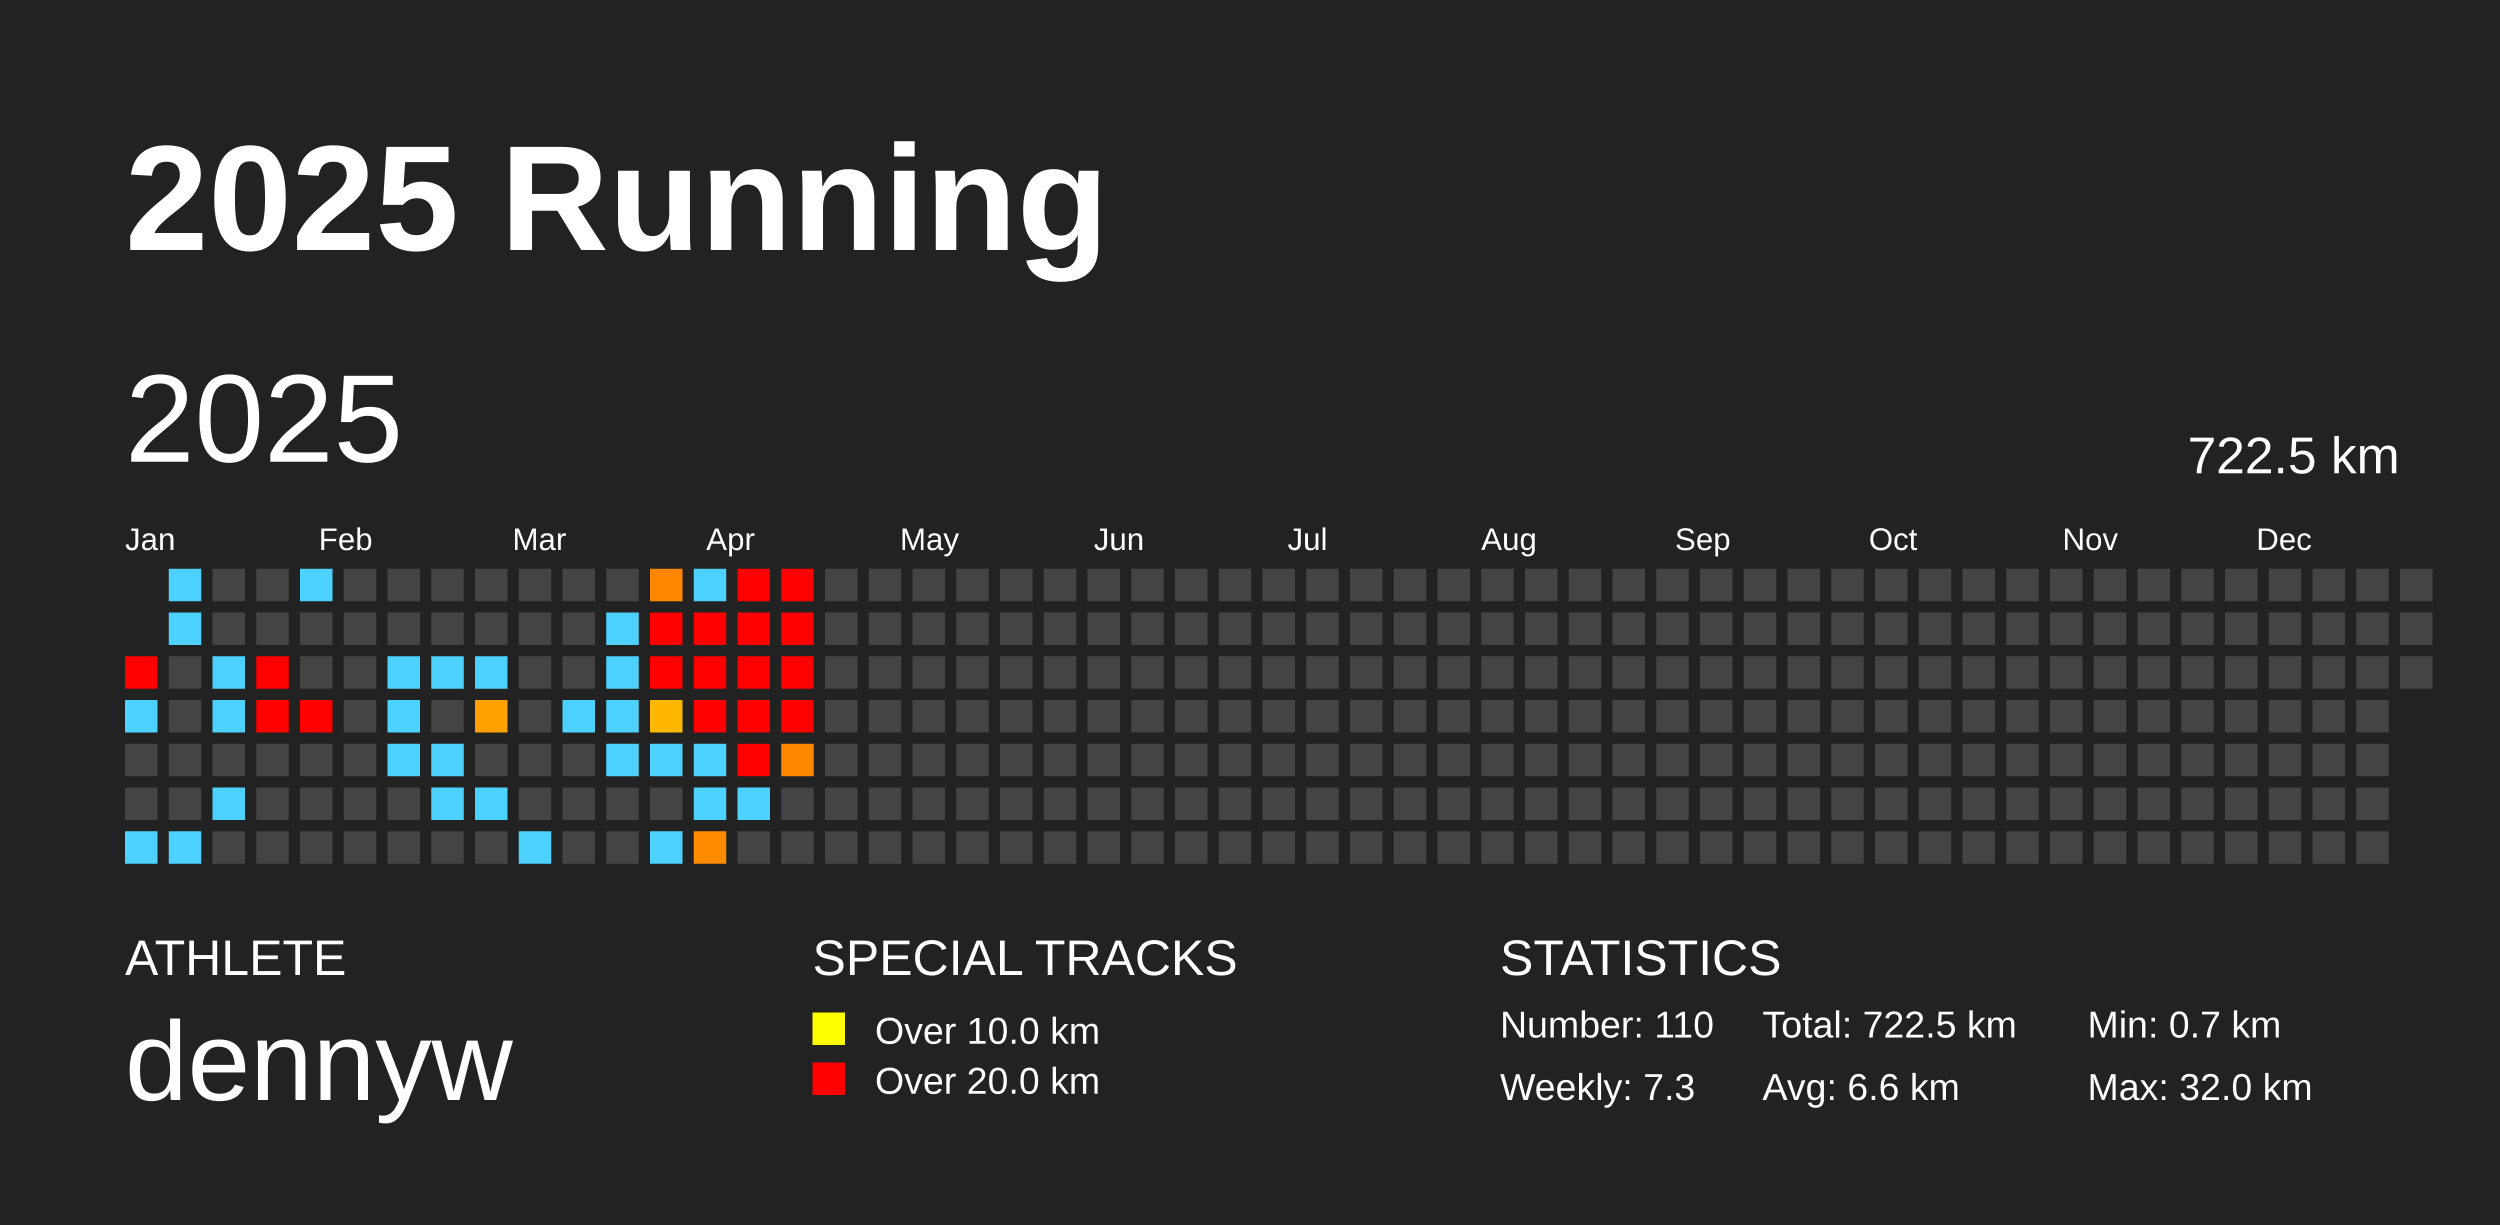
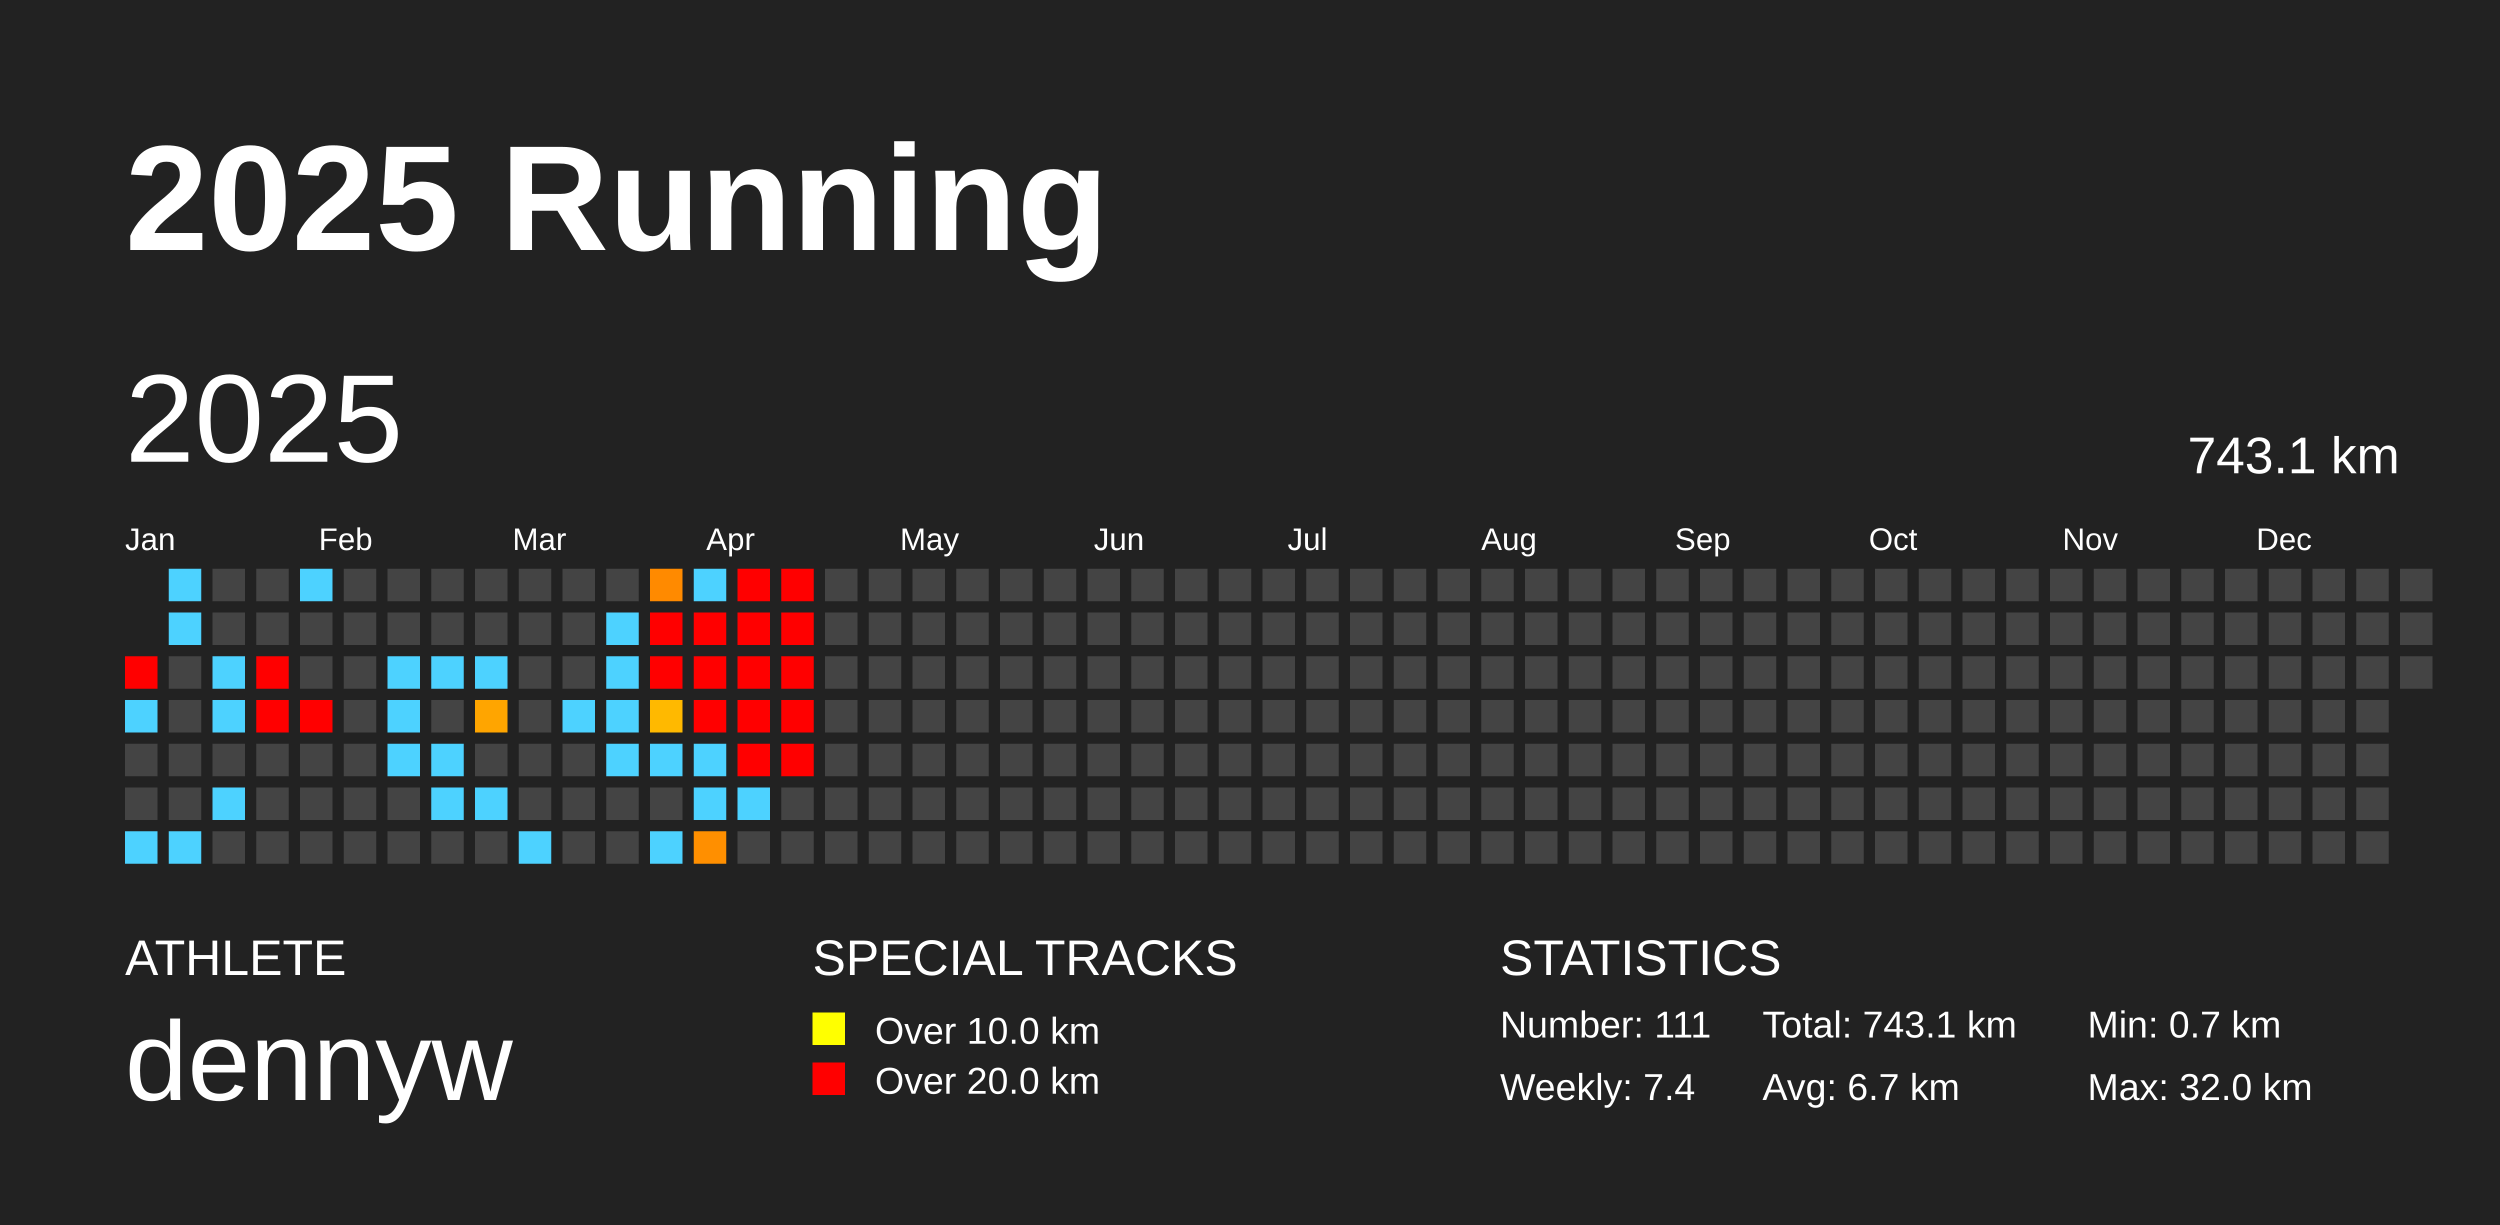
<svg xmlns="http://www.w3.org/2000/svg" baseProfile="full" height="98mm" version="1.1" viewBox="0,0,200,98" width="200mm">
  <defs />
  <rect fill="#222222" height="98" width="200" x="0" y="0" />
  <text fill="#FFFFFF" style="font-size:12px; font-family:Arial; font-weight:bold;" x="10" y="20">2025 Running</text>
  <text fill="#FFFFFF" style="font-size:4px; font-family:Arial" x="10" y="78">ATHLETE</text>
  <text fill="#FFFFFF" style="font-size:9px; font-family:Arial" x="10" y="88">dennyw</text>
  <text fill="#FFFFFF" style="font-size:4px; font-family:Arial" x="65" y="78">SPECIAL TRACKS</text>
  <rect fill="yellow" height="2.6" width="2.6" x="65" y="81" />
  <text fill="#FFFFFF" style="font-size:3px; font-family:Arial" x="70" y="83.5">Over 10.0 km</text>
  <rect fill="red" height="2.6" width="2.6" x="65" y="85" />
  <text fill="#FFFFFF" style="font-size:3px; font-family:Arial" x="70" y="87.5">Over 20.0 km</text>
  <text fill="#FFFFFF" style="font-size:4px; font-family:Arial" x="120" y="78">STATISTICS</text>
-   <text fill="#FFFFFF" style="font-size:3px; font-family:Arial" x="120" y="83">Number: 110</text>
-   <text fill="#FFFFFF" style="font-size:3px; font-family:Arial" x="120" y="88">Weekly: 7.3</text>
-   <text fill="#FFFFFF" style="font-size:3px; font-family:Arial" x="141" y="83">Total: 722.5 km</text>
-   <text fill="#FFFFFF" style="font-size:3px; font-family:Arial" x="141" y="88">Avg: 6.6 km</text>
+   <text fill="#FFFFFF" style="font-size:3px; font-family:Arial" x="120" y="83">Number: 111</text>
+   <text fill="#FFFFFF" style="font-size:3px; font-family:Arial" x="120" y="88">Weekly: 7.4</text>
+   <text fill="#FFFFFF" style="font-size:3px; font-family:Arial" x="141" y="83">Total: 743.1 km</text>
+   <text fill="#FFFFFF" style="font-size:3px; font-family:Arial" x="141" y="88">Avg: 6.7 km</text>
  <text fill="#FFFFFF" style="font-size:3px; font-family:Arial" x="167" y="83">Min: 0.7 km</text>
  <text fill="#FFFFFF" style="font-size:3px; font-family:Arial" x="167" y="88">Max: 32.0 km</text>
  <text dominant-baseline="hanging" fill="#FFFFFF" style="font-size:10.0px; font-family:Arial;" x="10" y="30">2025</text>
-   <text dominant-baseline="hanging" fill="#FFFFFF" style="font-size:4.125px; font-family:Arial;" x="175" y="35">722.5 km</text>
+   <text dominant-baseline="hanging" fill="#FFFFFF" style="font-size:4.125px; font-family:Arial;" x="175" y="35">743.1 km</text>
  <text fill="#FFFFFF" style="font-size:2.5px; font-family:Arial" x="10.0" y="44">Jan</text>
  <text fill="#FFFFFF" style="font-size:2.5px; font-family:Arial" x="25.5" y="44">Feb</text>
  <text fill="#FFFFFF" style="font-size:2.5px; font-family:Arial" x="41.0" y="44">Mar</text>
  <text fill="#FFFFFF" style="font-size:2.5px; font-family:Arial" x="56.5" y="44">Apr</text>
  <text fill="#FFFFFF" style="font-size:2.5px; font-family:Arial" x="72.0" y="44">May</text>
  <text fill="#FFFFFF" style="font-size:2.5px; font-family:Arial" x="87.5" y="44">Jun</text>
  <text fill="#FFFFFF" style="font-size:2.5px; font-family:Arial" x="103.0" y="44">Jul</text>
  <text fill="#FFFFFF" style="font-size:2.5px; font-family:Arial" x="118.5" y="44">Aug</text>
  <text fill="#FFFFFF" style="font-size:2.5px; font-family:Arial" x="134.0" y="44">Sep</text>
  <text fill="#FFFFFF" style="font-size:2.5px; font-family:Arial" x="149.5" y="44">Oct</text>
  <text fill="#FFFFFF" style="font-size:2.5px; font-family:Arial" x="165.0" y="44">Nov</text>
  <text fill="#FFFFFF" style="font-size:2.5px; font-family:Arial" x="180.5" y="44">Dec</text>
  <rect fill="red" height="2.6" width="2.6" x="10.0" y="52.5" />
  <rect fill="#4dd2ff" height="2.6" width="2.6" x="10.0" y="56.0" />
  <rect fill="#444444" height="2.6" width="2.6" x="10.0" y="59.5" />
  <rect fill="#444444" height="2.6" width="2.6" x="10.0" y="63.0" />
  <rect fill="#4dd2ff" height="2.6" width="2.6" x="10.0" y="66.5" />
  <rect fill="#4dd2ff" height="2.6" width="2.6" x="13.5" y="45.5" />
  <rect fill="#4dd2ff" height="2.6" width="2.6" x="13.5" y="49.0" />
  <rect fill="#444444" height="2.6" width="2.6" x="13.5" y="52.5" />
  <rect fill="#444444" height="2.6" width="2.6" x="13.5" y="56.0" />
  <rect fill="#444444" height="2.6" width="2.6" x="13.5" y="59.5" />
  <rect fill="#444444" height="2.6" width="2.6" x="13.5" y="63.0" />
  <rect fill="#4dd2ff" height="2.6" width="2.6" x="13.5" y="66.5" />
  <rect fill="#444444" height="2.6" width="2.6" x="17.0" y="45.5" />
  <rect fill="#444444" height="2.6" width="2.6" x="17.0" y="49.0" />
  <rect fill="#4dd2ff" height="2.6" width="2.6" x="17.0" y="52.5" />
  <rect fill="#4dd2ff" height="2.6" width="2.6" x="17.0" y="56.0" />
  <rect fill="#444444" height="2.6" width="2.6" x="17.0" y="59.5" />
  <rect fill="#4dd2ff" height="2.6" width="2.6" x="17.0" y="63.0" />
  <rect fill="#444444" height="2.6" width="2.6" x="17.0" y="66.5" />
  <rect fill="#444444" height="2.6" width="2.6" x="20.5" y="45.5" />
  <rect fill="#444444" height="2.6" width="2.6" x="20.5" y="49.0" />
  <rect fill="red" height="2.6" width="2.6" x="20.5" y="52.5" />
  <rect fill="red" height="2.6" width="2.6" x="20.5" y="56.0" />
  <rect fill="#444444" height="2.6" width="2.6" x="20.5" y="59.5" />
  <rect fill="#444444" height="2.6" width="2.6" x="20.5" y="63.0" />
  <rect fill="#444444" height="2.6" width="2.6" x="20.5" y="66.5" />
  <rect fill="#4dd2ff" height="2.6" width="2.6" x="24.0" y="45.5" />
  <rect fill="#444444" height="2.6" width="2.6" x="24.0" y="49.0" />
  <rect fill="#444444" height="2.6" width="2.6" x="24.0" y="52.5" />
  <rect fill="red" height="2.6" width="2.6" x="24.0" y="56.0" />
  <rect fill="#444444" height="2.6" width="2.6" x="24.0" y="59.5" />
  <rect fill="#444444" height="2.6" width="2.6" x="24.0" y="63.0" />
  <rect fill="#444444" height="2.6" width="2.6" x="24.0" y="66.5" />
  <rect fill="#444444" height="2.6" width="2.6" x="27.5" y="45.5" />
  <rect fill="#444444" height="2.6" width="2.6" x="27.5" y="49.0" />
  <rect fill="#444444" height="2.6" width="2.6" x="27.5" y="52.5" />
  <rect fill="#444444" height="2.6" width="2.6" x="27.5" y="56.0" />
  <rect fill="#444444" height="2.6" width="2.6" x="27.5" y="59.5" />
  <rect fill="#444444" height="2.6" width="2.6" x="27.5" y="63.0" />
  <rect fill="#444444" height="2.6" width="2.6" x="27.5" y="66.5" />
  <rect fill="#444444" height="2.6" width="2.6" x="31.0" y="45.5" />
  <rect fill="#444444" height="2.6" width="2.6" x="31.0" y="49.0" />
  <rect fill="#4dd2ff" height="2.6" width="2.6" x="31.0" y="52.5" />
  <rect fill="#4dd2ff" height="2.6" width="2.6" x="31.0" y="56.0" />
  <rect fill="#4dd2ff" height="2.6" width="2.6" x="31.0" y="59.5" />
  <rect fill="#444444" height="2.6" width="2.6" x="31.0" y="63.0" />
  <rect fill="#444444" height="2.6" width="2.6" x="31.0" y="66.5" />
  <rect fill="#444444" height="2.6" width="2.6" x="34.5" y="45.5" />
  <rect fill="#444444" height="2.6" width="2.6" x="34.5" y="49.0" />
  <rect fill="#4dd2ff" height="2.6" width="2.6" x="34.5" y="52.5" />
  <rect fill="#444444" height="2.6" width="2.6" x="34.5" y="56.0" />
  <rect fill="#4dd2ff" height="2.6" width="2.6" x="34.5" y="59.5" />
  <rect fill="#4dd2ff" height="2.6" width="2.6" x="34.5" y="63.0" />
  <rect fill="#444444" height="2.6" width="2.6" x="34.5" y="66.5" />
  <rect fill="#444444" height="2.6" width="2.6" x="38.0" y="45.5" />
  <rect fill="#444444" height="2.6" width="2.6" x="38.0" y="49.0" />
  <rect fill="#4dd2ff" height="2.6" width="2.6" x="38.0" y="52.5" />
-   <rect fill="#ffa200" height="2.6" width="2.6" x="38.0" y="56.0" />
+   <rect fill="#ffa500" height="2.6" width="2.6" x="38.0" y="56.0" />
  <rect fill="#444444" height="2.6" width="2.6" x="38.0" y="59.5" />
  <rect fill="#4dd2ff" height="2.6" width="2.6" x="38.0" y="63.0" />
  <rect fill="#444444" height="2.6" width="2.6" x="38.0" y="66.5" />
  <rect fill="#444444" height="2.6" width="2.6" x="41.5" y="45.5" />
  <rect fill="#444444" height="2.6" width="2.6" x="41.5" y="49.0" />
  <rect fill="#444444" height="2.6" width="2.6" x="41.5" y="52.5" />
  <rect fill="#444444" height="2.6" width="2.6" x="41.5" y="56.0" />
  <rect fill="#444444" height="2.6" width="2.6" x="41.5" y="59.5" />
  <rect fill="#444444" height="2.6" width="2.6" x="41.5" y="63.0" />
  <rect fill="#4dd2ff" height="2.6" width="2.6" x="41.5" y="66.5" />
  <rect fill="#444444" height="2.6" width="2.6" x="45.0" y="45.5" />
  <rect fill="#444444" height="2.6" width="2.6" x="45.0" y="49.0" />
  <rect fill="#444444" height="2.6" width="2.6" x="45.0" y="52.5" />
  <rect fill="#4dd2ff" height="2.6" width="2.6" x="45.0" y="56.0" />
  <rect fill="#444444" height="2.6" width="2.6" x="45.0" y="59.5" />
  <rect fill="#444444" height="2.6" width="2.6" x="45.0" y="63.0" />
  <rect fill="#444444" height="2.6" width="2.6" x="45.0" y="66.5" />
  <rect fill="#444444" height="2.6" width="2.6" x="48.5" y="45.5" />
  <rect fill="#4dd2ff" height="2.6" width="2.6" x="48.5" y="49.0" />
  <rect fill="#4dd2ff" height="2.6" width="2.6" x="48.5" y="52.5" />
  <rect fill="#4dd2ff" height="2.6" width="2.6" x="48.5" y="56.0" />
  <rect fill="#4dd2ff" height="2.6" width="2.6" x="48.5" y="59.5" />
  <rect fill="#444444" height="2.6" width="2.6" x="48.5" y="63.0" />
  <rect fill="#444444" height="2.6" width="2.6" x="48.5" y="66.5" />
-   <rect fill="#ff8700" height="2.6" width="2.6" x="52.0" y="45.5" />
+   <rect fill="#ff8a00" height="2.6" width="2.6" x="52.0" y="45.5" />
  <rect fill="red" height="2.6" width="2.6" x="52.0" y="49.0" />
  <rect fill="red" height="2.6" width="2.6" x="52.0" y="52.5" />
-   <rect fill="#ffb700" height="2.6" width="2.6" x="52.0" y="56.0" />
+   <rect fill="#ffb900" height="2.6" width="2.6" x="52.0" y="56.0" />
  <rect fill="#4dd2ff" height="2.6" width="2.6" x="52.0" y="59.5" />
  <rect fill="#444444" height="2.6" width="2.6" x="52.0" y="63.0" />
  <rect fill="#4dd2ff" height="2.6" width="2.6" x="52.0" y="66.5" />
  <rect fill="#4dd2ff" height="2.6" width="2.6" x="55.5" y="45.5" />
  <rect fill="red" height="2.6" width="2.6" x="55.5" y="49.0" />
  <rect fill="red" height="2.6" width="2.6" x="55.5" y="52.5" />
  <rect fill="red" height="2.6" width="2.6" x="55.5" y="56.0" />
  <rect fill="#4dd2ff" height="2.6" width="2.6" x="55.5" y="59.5" />
  <rect fill="#4dd2ff" height="2.6" width="2.6" x="55.5" y="63.0" />
-   <rect fill="#ff8c00" height="2.6" width="2.6" x="55.5" y="66.5" />
+   <rect fill="#ff8f00" height="2.6" width="2.6" x="55.5" y="66.5" />
  <rect fill="red" height="2.6" width="2.6" x="59.0" y="45.5" />
  <rect fill="red" height="2.6" width="2.6" x="59.0" y="49.0" />
  <rect fill="red" height="2.6" width="2.6" x="59.0" y="52.5" />
  <rect fill="red" height="2.6" width="2.6" x="59.0" y="56.0" />
  <rect fill="red" height="2.6" width="2.6" x="59.0" y="59.5" />
  <rect fill="#4dd2ff" height="2.6" width="2.6" x="59.0" y="63.0" />
  <rect fill="#444444" height="2.6" width="2.6" x="59.0" y="66.5" />
  <rect fill="red" height="2.6" width="2.6" x="62.5" y="45.5" />
  <rect fill="red" height="2.6" width="2.6" x="62.5" y="49.0" />
  <rect fill="red" height="2.6" width="2.6" x="62.5" y="52.5" />
  <rect fill="red" height="2.6" width="2.6" x="62.5" y="56.0" />
-   <rect fill="#ff8800" height="2.6" width="2.6" x="62.5" y="59.5" />
+   <rect fill="red" height="2.6" width="2.6" x="62.5" y="59.5" />
  <rect fill="#444444" height="2.6" width="2.6" x="62.5" y="63.0" />
  <rect fill="#444444" height="2.6" width="2.6" x="62.5" y="66.5" />
  <rect fill="#444444" height="2.6" width="2.6" x="66.0" y="45.5" />
  <rect fill="#444444" height="2.6" width="2.6" x="66.0" y="49.0" />
  <rect fill="#444444" height="2.6" width="2.6" x="66.0" y="52.5" />
  <rect fill="#444444" height="2.6" width="2.6" x="66.0" y="56.0" />
  <rect fill="#444444" height="2.6" width="2.6" x="66.0" y="59.5" />
  <rect fill="#444444" height="2.6" width="2.6" x="66.0" y="63.0" />
  <rect fill="#444444" height="2.6" width="2.6" x="66.0" y="66.5" />
  <rect fill="#444444" height="2.6" width="2.6" x="69.5" y="45.5" />
  <rect fill="#444444" height="2.6" width="2.6" x="69.5" y="49.0" />
  <rect fill="#444444" height="2.6" width="2.6" x="69.5" y="52.5" />
  <rect fill="#444444" height="2.6" width="2.6" x="69.5" y="56.0" />
  <rect fill="#444444" height="2.6" width="2.6" x="69.5" y="59.5" />
  <rect fill="#444444" height="2.6" width="2.6" x="69.5" y="63.0" />
  <rect fill="#444444" height="2.6" width="2.6" x="69.5" y="66.5" />
  <rect fill="#444444" height="2.6" width="2.6" x="73.0" y="45.5" />
  <rect fill="#444444" height="2.6" width="2.6" x="73.0" y="49.0" />
  <rect fill="#444444" height="2.6" width="2.6" x="73.0" y="52.5" />
  <rect fill="#444444" height="2.6" width="2.6" x="73.0" y="56.0" />
  <rect fill="#444444" height="2.6" width="2.6" x="73.0" y="59.5" />
  <rect fill="#444444" height="2.6" width="2.6" x="73.0" y="63.0" />
  <rect fill="#444444" height="2.6" width="2.6" x="73.0" y="66.5" />
  <rect fill="#444444" height="2.6" width="2.6" x="76.5" y="45.5" />
  <rect fill="#444444" height="2.6" width="2.6" x="76.5" y="49.0" />
  <rect fill="#444444" height="2.6" width="2.6" x="76.5" y="52.5" />
  <rect fill="#444444" height="2.6" width="2.6" x="76.5" y="56.0" />
  <rect fill="#444444" height="2.6" width="2.6" x="76.5" y="59.5" />
  <rect fill="#444444" height="2.6" width="2.6" x="76.5" y="63.0" />
  <rect fill="#444444" height="2.6" width="2.6" x="76.5" y="66.5" />
  <rect fill="#444444" height="2.6" width="2.6" x="80.0" y="45.5" />
  <rect fill="#444444" height="2.6" width="2.6" x="80.0" y="49.0" />
  <rect fill="#444444" height="2.6" width="2.6" x="80.0" y="52.5" />
  <rect fill="#444444" height="2.6" width="2.6" x="80.0" y="56.0" />
  <rect fill="#444444" height="2.6" width="2.6" x="80.0" y="59.5" />
  <rect fill="#444444" height="2.6" width="2.6" x="80.0" y="63.0" />
  <rect fill="#444444" height="2.6" width="2.6" x="80.0" y="66.5" />
  <rect fill="#444444" height="2.6" width="2.6" x="83.5" y="45.5" />
  <rect fill="#444444" height="2.6" width="2.6" x="83.5" y="49.0" />
  <rect fill="#444444" height="2.6" width="2.6" x="83.5" y="52.5" />
  <rect fill="#444444" height="2.6" width="2.6" x="83.5" y="56.0" />
  <rect fill="#444444" height="2.6" width="2.6" x="83.5" y="59.5" />
  <rect fill="#444444" height="2.6" width="2.6" x="83.5" y="63.0" />
  <rect fill="#444444" height="2.6" width="2.6" x="83.5" y="66.5" />
  <rect fill="#444444" height="2.6" width="2.6" x="87.0" y="45.5" />
  <rect fill="#444444" height="2.6" width="2.6" x="87.0" y="49.0" />
  <rect fill="#444444" height="2.6" width="2.6" x="87.0" y="52.5" />
  <rect fill="#444444" height="2.6" width="2.6" x="87.0" y="56.0" />
  <rect fill="#444444" height="2.6" width="2.6" x="87.0" y="59.5" />
  <rect fill="#444444" height="2.6" width="2.6" x="87.0" y="63.0" />
  <rect fill="#444444" height="2.6" width="2.6" x="87.0" y="66.5" />
  <rect fill="#444444" height="2.6" width="2.6" x="90.5" y="45.5" />
  <rect fill="#444444" height="2.6" width="2.6" x="90.5" y="49.0" />
  <rect fill="#444444" height="2.6" width="2.6" x="90.5" y="52.5" />
  <rect fill="#444444" height="2.6" width="2.6" x="90.5" y="56.0" />
  <rect fill="#444444" height="2.6" width="2.6" x="90.5" y="59.5" />
  <rect fill="#444444" height="2.6" width="2.6" x="90.5" y="63.0" />
  <rect fill="#444444" height="2.6" width="2.6" x="90.5" y="66.5" />
  <rect fill="#444444" height="2.6" width="2.6" x="94.0" y="45.5" />
  <rect fill="#444444" height="2.6" width="2.6" x="94.0" y="49.0" />
  <rect fill="#444444" height="2.6" width="2.6" x="94.0" y="52.5" />
  <rect fill="#444444" height="2.6" width="2.6" x="94.0" y="56.0" />
  <rect fill="#444444" height="2.6" width="2.6" x="94.0" y="59.5" />
  <rect fill="#444444" height="2.6" width="2.6" x="94.0" y="63.0" />
  <rect fill="#444444" height="2.6" width="2.6" x="94.0" y="66.5" />
  <rect fill="#444444" height="2.6" width="2.6" x="97.5" y="45.5" />
  <rect fill="#444444" height="2.6" width="2.6" x="97.5" y="49.0" />
  <rect fill="#444444" height="2.6" width="2.6" x="97.5" y="52.5" />
  <rect fill="#444444" height="2.6" width="2.6" x="97.5" y="56.0" />
  <rect fill="#444444" height="2.6" width="2.6" x="97.5" y="59.5" />
  <rect fill="#444444" height="2.6" width="2.6" x="97.5" y="63.0" />
  <rect fill="#444444" height="2.6" width="2.6" x="97.5" y="66.5" />
  <rect fill="#444444" height="2.6" width="2.6" x="101.0" y="45.5" />
  <rect fill="#444444" height="2.6" width="2.6" x="101.0" y="49.0" />
  <rect fill="#444444" height="2.6" width="2.6" x="101.0" y="52.5" />
  <rect fill="#444444" height="2.6" width="2.6" x="101.0" y="56.0" />
  <rect fill="#444444" height="2.6" width="2.6" x="101.0" y="59.5" />
  <rect fill="#444444" height="2.6" width="2.6" x="101.0" y="63.0" />
  <rect fill="#444444" height="2.6" width="2.6" x="101.0" y="66.5" />
  <rect fill="#444444" height="2.6" width="2.6" x="104.5" y="45.5" />
  <rect fill="#444444" height="2.6" width="2.6" x="104.5" y="49.0" />
  <rect fill="#444444" height="2.6" width="2.6" x="104.5" y="52.5" />
  <rect fill="#444444" height="2.6" width="2.6" x="104.5" y="56.0" />
  <rect fill="#444444" height="2.6" width="2.6" x="104.5" y="59.5" />
  <rect fill="#444444" height="2.6" width="2.6" x="104.5" y="63.0" />
  <rect fill="#444444" height="2.6" width="2.6" x="104.5" y="66.5" />
  <rect fill="#444444" height="2.6" width="2.6" x="108.0" y="45.5" />
  <rect fill="#444444" height="2.6" width="2.6" x="108.0" y="49.0" />
  <rect fill="#444444" height="2.6" width="2.6" x="108.0" y="52.5" />
  <rect fill="#444444" height="2.6" width="2.6" x="108.0" y="56.0" />
  <rect fill="#444444" height="2.6" width="2.6" x="108.0" y="59.5" />
  <rect fill="#444444" height="2.6" width="2.6" x="108.0" y="63.0" />
  <rect fill="#444444" height="2.6" width="2.6" x="108.0" y="66.5" />
  <rect fill="#444444" height="2.6" width="2.6" x="111.5" y="45.5" />
  <rect fill="#444444" height="2.6" width="2.6" x="111.5" y="49.0" />
  <rect fill="#444444" height="2.6" width="2.6" x="111.5" y="52.5" />
  <rect fill="#444444" height="2.6" width="2.6" x="111.5" y="56.0" />
  <rect fill="#444444" height="2.6" width="2.6" x="111.5" y="59.5" />
  <rect fill="#444444" height="2.6" width="2.6" x="111.5" y="63.0" />
  <rect fill="#444444" height="2.6" width="2.6" x="111.5" y="66.5" />
  <rect fill="#444444" height="2.6" width="2.6" x="115.0" y="45.5" />
  <rect fill="#444444" height="2.6" width="2.6" x="115.0" y="49.0" />
  <rect fill="#444444" height="2.6" width="2.6" x="115.0" y="52.5" />
  <rect fill="#444444" height="2.6" width="2.6" x="115.0" y="56.0" />
  <rect fill="#444444" height="2.6" width="2.6" x="115.0" y="59.5" />
  <rect fill="#444444" height="2.6" width="2.6" x="115.0" y="63.0" />
  <rect fill="#444444" height="2.6" width="2.6" x="115.0" y="66.5" />
  <rect fill="#444444" height="2.6" width="2.6" x="118.5" y="45.5" />
  <rect fill="#444444" height="2.6" width="2.6" x="118.5" y="49.0" />
  <rect fill="#444444" height="2.6" width="2.6" x="118.5" y="52.5" />
  <rect fill="#444444" height="2.6" width="2.6" x="118.5" y="56.0" />
  <rect fill="#444444" height="2.6" width="2.6" x="118.5" y="59.5" />
  <rect fill="#444444" height="2.6" width="2.6" x="118.5" y="63.0" />
  <rect fill="#444444" height="2.6" width="2.6" x="118.5" y="66.5" />
  <rect fill="#444444" height="2.6" width="2.6" x="122.0" y="45.5" />
  <rect fill="#444444" height="2.6" width="2.6" x="122.0" y="49.0" />
  <rect fill="#444444" height="2.6" width="2.6" x="122.0" y="52.5" />
  <rect fill="#444444" height="2.6" width="2.6" x="122.0" y="56.0" />
  <rect fill="#444444" height="2.6" width="2.6" x="122.0" y="59.5" />
  <rect fill="#444444" height="2.6" width="2.6" x="122.0" y="63.0" />
  <rect fill="#444444" height="2.6" width="2.6" x="122.0" y="66.5" />
  <rect fill="#444444" height="2.6" width="2.6" x="125.5" y="45.5" />
  <rect fill="#444444" height="2.6" width="2.6" x="125.5" y="49.0" />
  <rect fill="#444444" height="2.6" width="2.6" x="125.5" y="52.5" />
  <rect fill="#444444" height="2.6" width="2.6" x="125.5" y="56.0" />
  <rect fill="#444444" height="2.6" width="2.6" x="125.5" y="59.5" />
  <rect fill="#444444" height="2.6" width="2.6" x="125.5" y="63.0" />
  <rect fill="#444444" height="2.6" width="2.6" x="125.5" y="66.5" />
  <rect fill="#444444" height="2.6" width="2.6" x="129.0" y="45.5" />
  <rect fill="#444444" height="2.6" width="2.6" x="129.0" y="49.0" />
  <rect fill="#444444" height="2.6" width="2.6" x="129.0" y="52.5" />
  <rect fill="#444444" height="2.6" width="2.6" x="129.0" y="56.0" />
  <rect fill="#444444" height="2.6" width="2.6" x="129.0" y="59.5" />
  <rect fill="#444444" height="2.6" width="2.6" x="129.0" y="63.0" />
  <rect fill="#444444" height="2.6" width="2.6" x="129.0" y="66.5" />
  <rect fill="#444444" height="2.6" width="2.6" x="132.5" y="45.5" />
  <rect fill="#444444" height="2.6" width="2.6" x="132.5" y="49.0" />
  <rect fill="#444444" height="2.6" width="2.6" x="132.5" y="52.5" />
  <rect fill="#444444" height="2.6" width="2.6" x="132.5" y="56.0" />
  <rect fill="#444444" height="2.6" width="2.6" x="132.5" y="59.5" />
  <rect fill="#444444" height="2.6" width="2.6" x="132.5" y="63.0" />
  <rect fill="#444444" height="2.6" width="2.6" x="132.5" y="66.5" />
  <rect fill="#444444" height="2.6" width="2.6" x="136.0" y="45.5" />
  <rect fill="#444444" height="2.6" width="2.6" x="136.0" y="49.0" />
  <rect fill="#444444" height="2.6" width="2.6" x="136.0" y="52.5" />
  <rect fill="#444444" height="2.6" width="2.6" x="136.0" y="56.0" />
  <rect fill="#444444" height="2.6" width="2.6" x="136.0" y="59.5" />
  <rect fill="#444444" height="2.6" width="2.6" x="136.0" y="63.0" />
  <rect fill="#444444" height="2.6" width="2.6" x="136.0" y="66.5" />
  <rect fill="#444444" height="2.6" width="2.6" x="139.5" y="45.5" />
  <rect fill="#444444" height="2.6" width="2.6" x="139.5" y="49.0" />
  <rect fill="#444444" height="2.6" width="2.6" x="139.5" y="52.5" />
  <rect fill="#444444" height="2.6" width="2.6" x="139.5" y="56.0" />
  <rect fill="#444444" height="2.6" width="2.6" x="139.5" y="59.5" />
  <rect fill="#444444" height="2.6" width="2.6" x="139.5" y="63.0" />
  <rect fill="#444444" height="2.6" width="2.6" x="139.5" y="66.5" />
  <rect fill="#444444" height="2.6" width="2.6" x="143.0" y="45.5" />
  <rect fill="#444444" height="2.6" width="2.6" x="143.0" y="49.0" />
  <rect fill="#444444" height="2.6" width="2.6" x="143.0" y="52.5" />
  <rect fill="#444444" height="2.6" width="2.6" x="143.0" y="56.0" />
  <rect fill="#444444" height="2.6" width="2.6" x="143.0" y="59.5" />
  <rect fill="#444444" height="2.6" width="2.6" x="143.0" y="63.0" />
  <rect fill="#444444" height="2.6" width="2.6" x="143.0" y="66.5" />
  <rect fill="#444444" height="2.6" width="2.6" x="146.5" y="45.5" />
  <rect fill="#444444" height="2.6" width="2.6" x="146.5" y="49.0" />
  <rect fill="#444444" height="2.6" width="2.6" x="146.5" y="52.5" />
  <rect fill="#444444" height="2.6" width="2.6" x="146.5" y="56.0" />
  <rect fill="#444444" height="2.6" width="2.6" x="146.5" y="59.5" />
  <rect fill="#444444" height="2.6" width="2.6" x="146.5" y="63.0" />
  <rect fill="#444444" height="2.6" width="2.6" x="146.5" y="66.5" />
  <rect fill="#444444" height="2.6" width="2.6" x="150.0" y="45.5" />
  <rect fill="#444444" height="2.6" width="2.6" x="150.0" y="49.0" />
  <rect fill="#444444" height="2.6" width="2.6" x="150.0" y="52.5" />
  <rect fill="#444444" height="2.6" width="2.6" x="150.0" y="56.0" />
  <rect fill="#444444" height="2.6" width="2.6" x="150.0" y="59.5" />
  <rect fill="#444444" height="2.6" width="2.6" x="150.0" y="63.0" />
  <rect fill="#444444" height="2.6" width="2.6" x="150.0" y="66.5" />
  <rect fill="#444444" height="2.6" width="2.6" x="153.5" y="45.5" />
  <rect fill="#444444" height="2.6" width="2.6" x="153.5" y="49.0" />
  <rect fill="#444444" height="2.6" width="2.6" x="153.5" y="52.5" />
  <rect fill="#444444" height="2.6" width="2.6" x="153.5" y="56.0" />
  <rect fill="#444444" height="2.6" width="2.6" x="153.5" y="59.5" />
  <rect fill="#444444" height="2.6" width="2.6" x="153.5" y="63.0" />
  <rect fill="#444444" height="2.6" width="2.6" x="153.5" y="66.5" />
  <rect fill="#444444" height="2.6" width="2.6" x="157.0" y="45.5" />
  <rect fill="#444444" height="2.6" width="2.6" x="157.0" y="49.0" />
  <rect fill="#444444" height="2.6" width="2.6" x="157.0" y="52.5" />
  <rect fill="#444444" height="2.6" width="2.6" x="157.0" y="56.0" />
  <rect fill="#444444" height="2.6" width="2.6" x="157.0" y="59.5" />
  <rect fill="#444444" height="2.6" width="2.6" x="157.0" y="63.0" />
  <rect fill="#444444" height="2.6" width="2.6" x="157.0" y="66.5" />
  <rect fill="#444444" height="2.6" width="2.6" x="160.5" y="45.5" />
  <rect fill="#444444" height="2.6" width="2.6" x="160.5" y="49.0" />
  <rect fill="#444444" height="2.6" width="2.6" x="160.5" y="52.5" />
  <rect fill="#444444" height="2.6" width="2.6" x="160.5" y="56.0" />
  <rect fill="#444444" height="2.6" width="2.6" x="160.5" y="59.5" />
  <rect fill="#444444" height="2.6" width="2.6" x="160.5" y="63.0" />
  <rect fill="#444444" height="2.6" width="2.6" x="160.5" y="66.5" />
  <rect fill="#444444" height="2.6" width="2.6" x="164.0" y="45.5" />
  <rect fill="#444444" height="2.6" width="2.6" x="164.0" y="49.0" />
  <rect fill="#444444" height="2.6" width="2.6" x="164.0" y="52.5" />
  <rect fill="#444444" height="2.6" width="2.6" x="164.0" y="56.0" />
  <rect fill="#444444" height="2.6" width="2.6" x="164.0" y="59.5" />
  <rect fill="#444444" height="2.6" width="2.6" x="164.0" y="63.0" />
  <rect fill="#444444" height="2.6" width="2.6" x="164.0" y="66.5" />
  <rect fill="#444444" height="2.6" width="2.6" x="167.5" y="45.5" />
  <rect fill="#444444" height="2.6" width="2.6" x="167.5" y="49.0" />
  <rect fill="#444444" height="2.6" width="2.6" x="167.5" y="52.5" />
  <rect fill="#444444" height="2.6" width="2.6" x="167.5" y="56.0" />
  <rect fill="#444444" height="2.6" width="2.6" x="167.5" y="59.5" />
  <rect fill="#444444" height="2.6" width="2.6" x="167.5" y="63.0" />
  <rect fill="#444444" height="2.6" width="2.6" x="167.5" y="66.5" />
  <rect fill="#444444" height="2.6" width="2.6" x="171.0" y="45.5" />
  <rect fill="#444444" height="2.6" width="2.6" x="171.0" y="49.0" />
  <rect fill="#444444" height="2.6" width="2.6" x="171.0" y="52.5" />
  <rect fill="#444444" height="2.6" width="2.6" x="171.0" y="56.0" />
  <rect fill="#444444" height="2.6" width="2.6" x="171.0" y="59.5" />
  <rect fill="#444444" height="2.6" width="2.6" x="171.0" y="63.0" />
  <rect fill="#444444" height="2.6" width="2.6" x="171.0" y="66.5" />
  <rect fill="#444444" height="2.6" width="2.6" x="174.5" y="45.5" />
  <rect fill="#444444" height="2.6" width="2.6" x="174.5" y="49.0" />
  <rect fill="#444444" height="2.6" width="2.6" x="174.5" y="52.5" />
  <rect fill="#444444" height="2.6" width="2.6" x="174.5" y="56.0" />
  <rect fill="#444444" height="2.6" width="2.6" x="174.5" y="59.5" />
  <rect fill="#444444" height="2.6" width="2.6" x="174.5" y="63.0" />
  <rect fill="#444444" height="2.6" width="2.6" x="174.5" y="66.5" />
  <rect fill="#444444" height="2.6" width="2.6" x="178.0" y="45.5" />
  <rect fill="#444444" height="2.6" width="2.6" x="178.0" y="49.0" />
  <rect fill="#444444" height="2.6" width="2.6" x="178.0" y="52.5" />
  <rect fill="#444444" height="2.6" width="2.6" x="178.0" y="56.0" />
  <rect fill="#444444" height="2.6" width="2.6" x="178.0" y="59.5" />
  <rect fill="#444444" height="2.6" width="2.6" x="178.0" y="63.0" />
  <rect fill="#444444" height="2.6" width="2.6" x="178.0" y="66.5" />
  <rect fill="#444444" height="2.6" width="2.6" x="181.5" y="45.5" />
  <rect fill="#444444" height="2.6" width="2.6" x="181.5" y="49.0" />
  <rect fill="#444444" height="2.6" width="2.6" x="181.5" y="52.5" />
  <rect fill="#444444" height="2.6" width="2.6" x="181.5" y="56.0" />
  <rect fill="#444444" height="2.6" width="2.6" x="181.5" y="59.5" />
  <rect fill="#444444" height="2.6" width="2.6" x="181.5" y="63.0" />
  <rect fill="#444444" height="2.6" width="2.6" x="181.5" y="66.5" />
  <rect fill="#444444" height="2.6" width="2.6" x="185.0" y="45.5" />
  <rect fill="#444444" height="2.6" width="2.6" x="185.0" y="49.0" />
  <rect fill="#444444" height="2.6" width="2.6" x="185.0" y="52.5" />
  <rect fill="#444444" height="2.6" width="2.6" x="185.0" y="56.0" />
  <rect fill="#444444" height="2.6" width="2.6" x="185.0" y="59.5" />
  <rect fill="#444444" height="2.6" width="2.6" x="185.0" y="63.0" />
  <rect fill="#444444" height="2.6" width="2.6" x="185.0" y="66.5" />
  <rect fill="#444444" height="2.6" width="2.6" x="188.5" y="45.5" />
  <rect fill="#444444" height="2.6" width="2.6" x="188.5" y="49.0" />
  <rect fill="#444444" height="2.6" width="2.6" x="188.5" y="52.5" />
  <rect fill="#444444" height="2.6" width="2.6" x="188.5" y="56.0" />
  <rect fill="#444444" height="2.6" width="2.6" x="188.5" y="59.5" />
  <rect fill="#444444" height="2.6" width="2.6" x="188.5" y="63.0" />
  <rect fill="#444444" height="2.6" width="2.6" x="188.5" y="66.5" />
  <rect fill="#444444" height="2.6" width="2.6" x="192.0" y="45.5" />
  <rect fill="#444444" height="2.6" width="2.6" x="192.0" y="49.0" />
  <rect fill="#444444" height="2.6" width="2.6" x="192.0" y="52.5" />
</svg>
